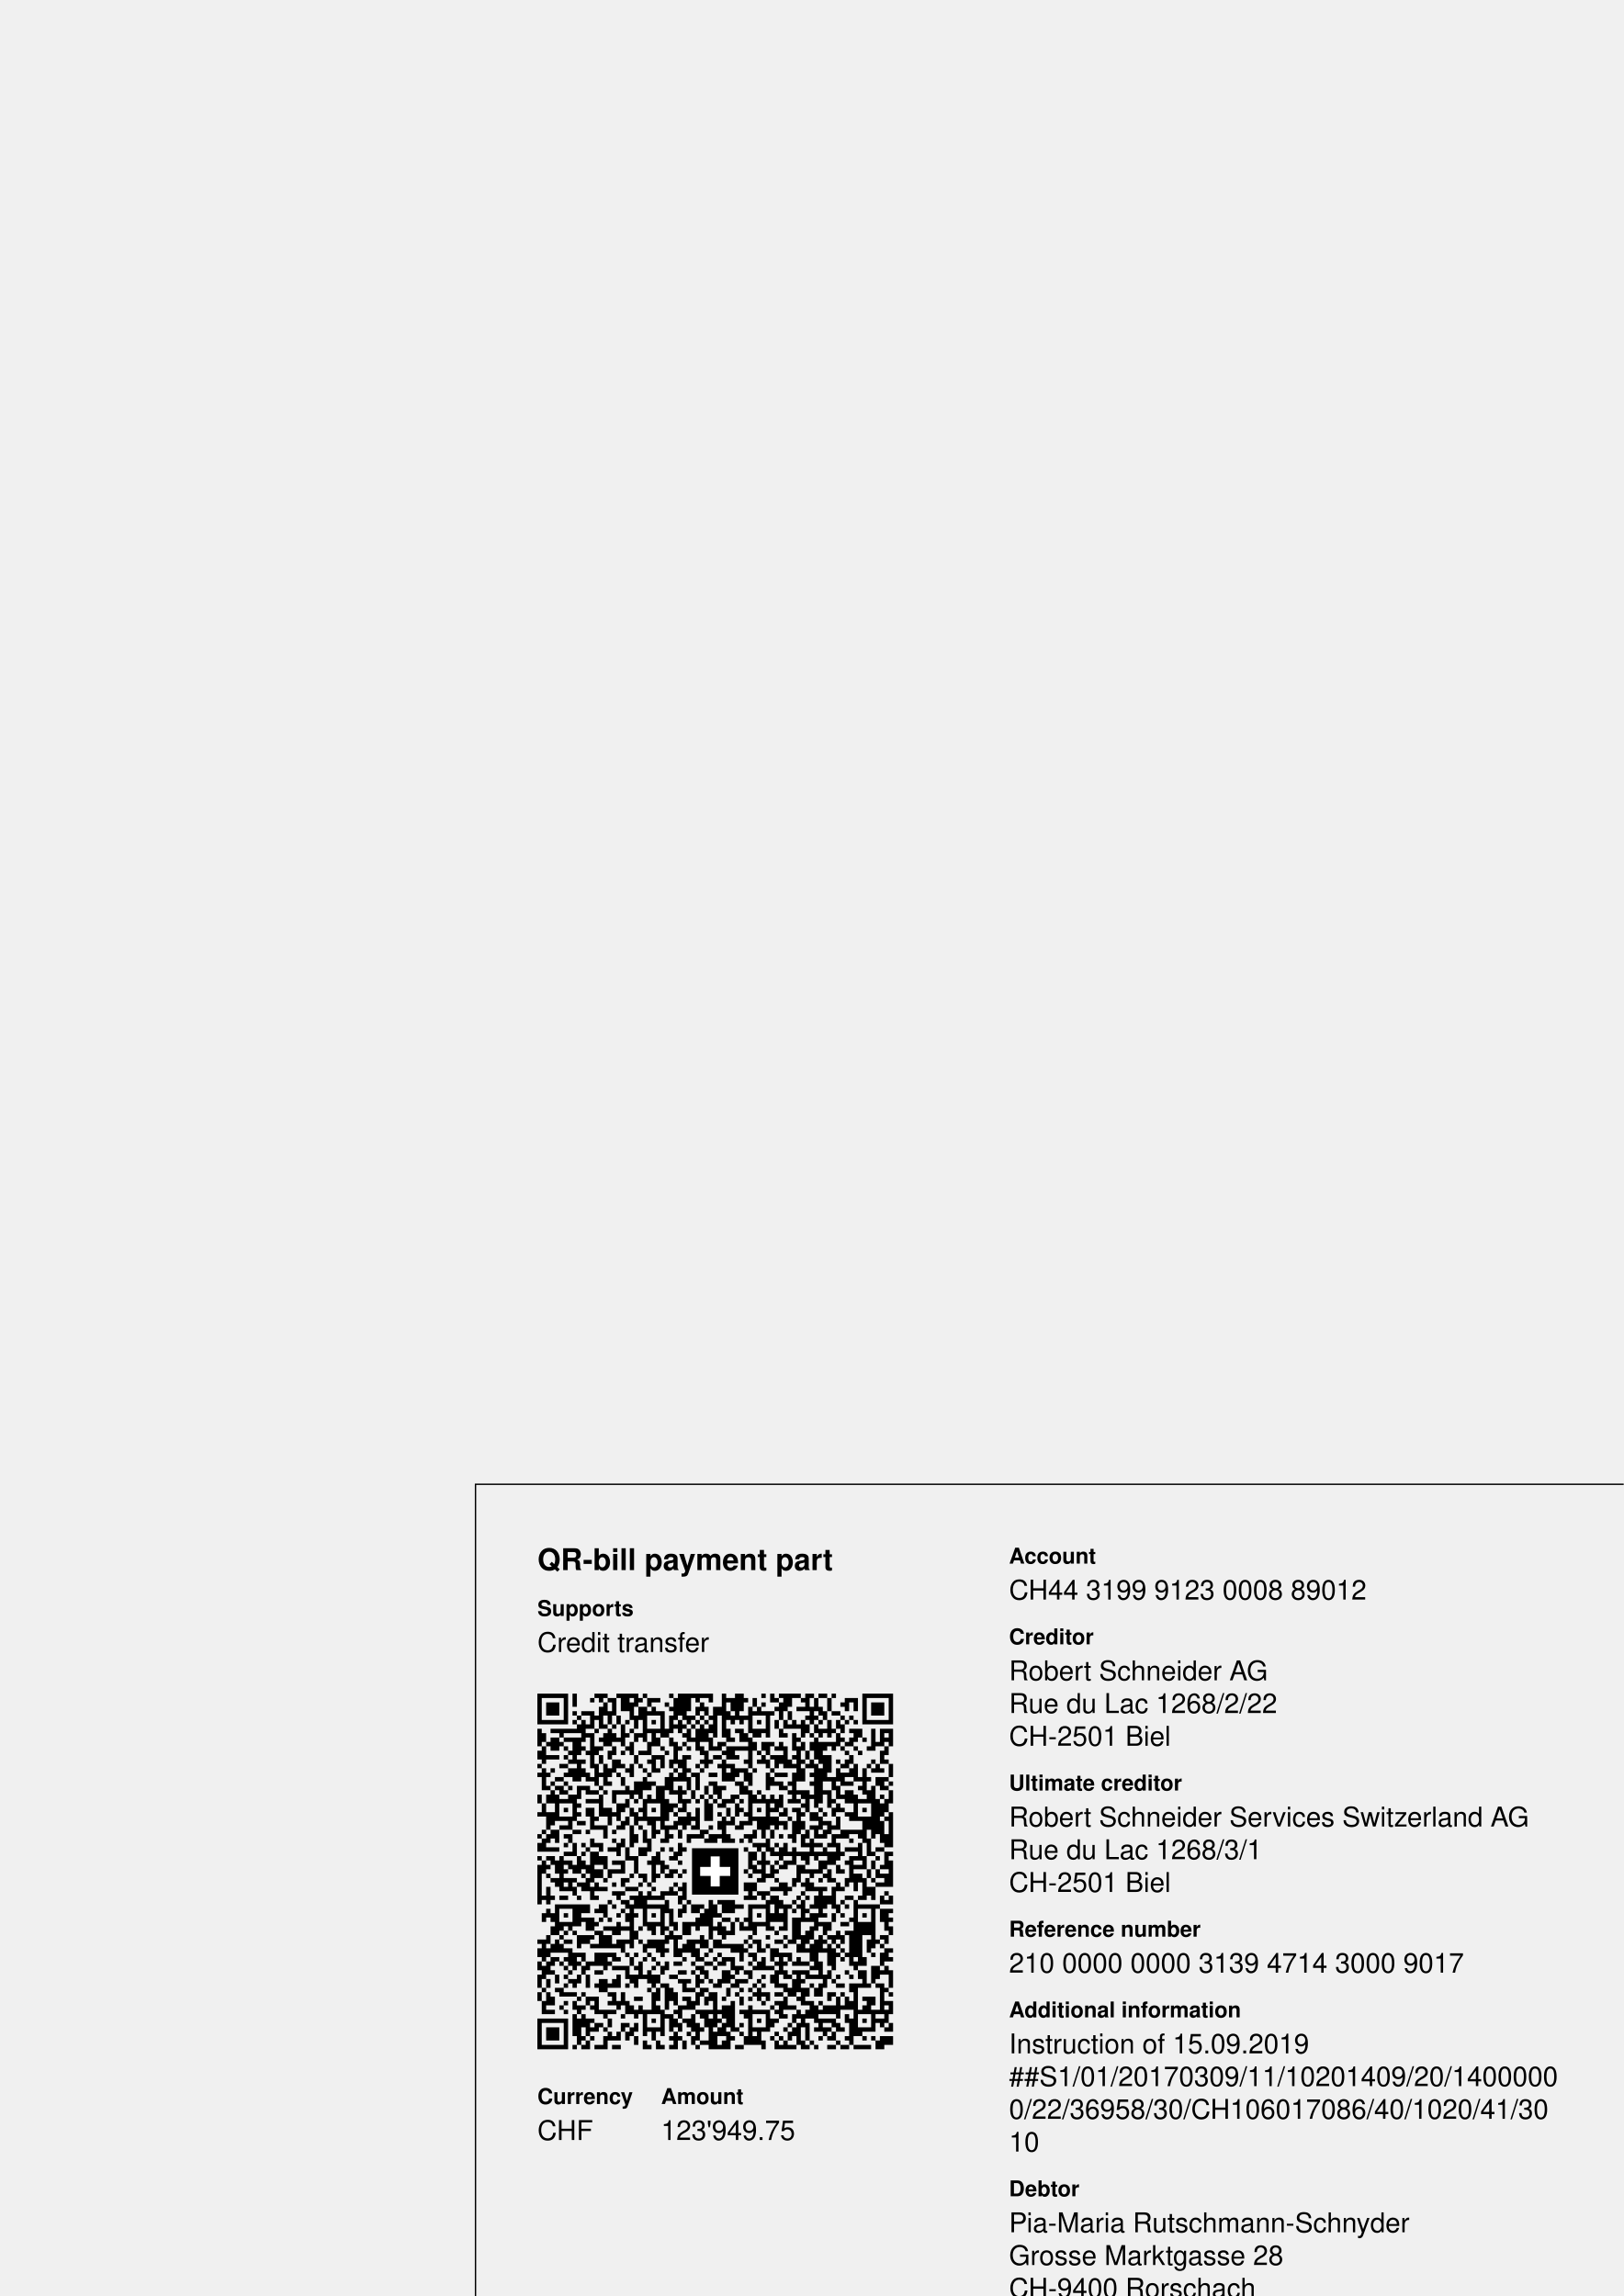
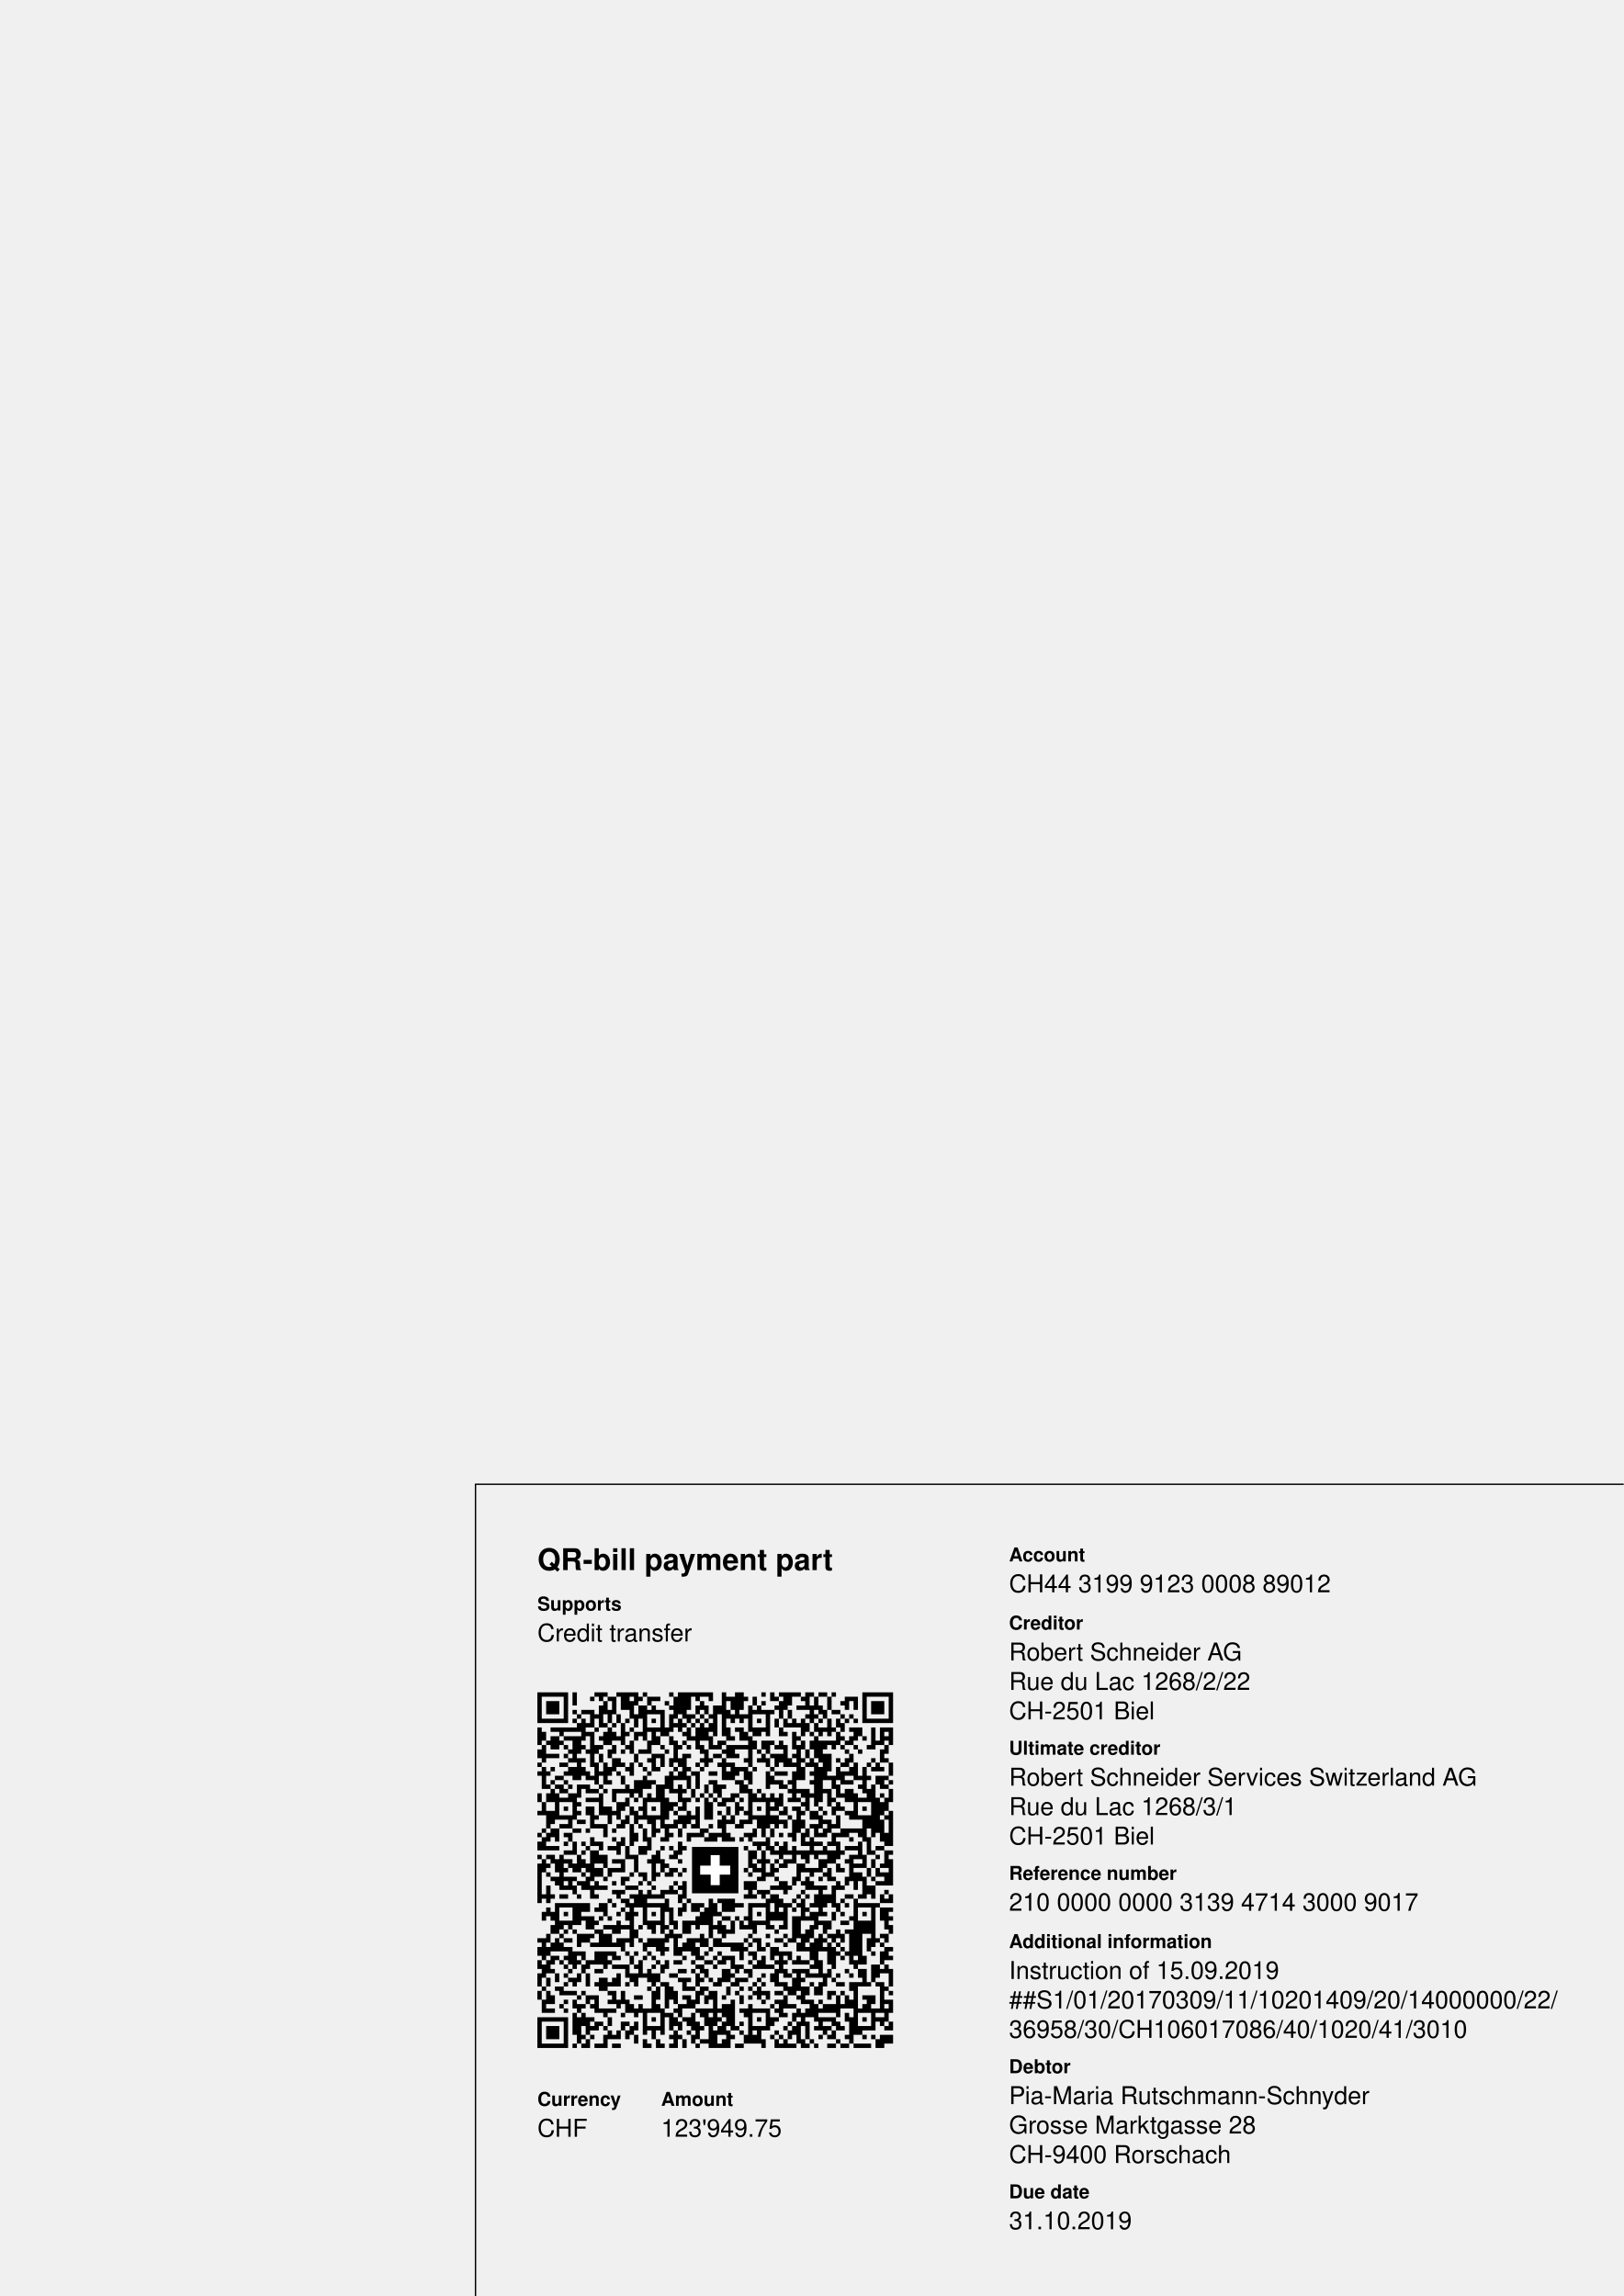
<svg xmlns="http://www.w3.org/2000/svg" width="210mm" height="297mm" version="1.1" viewBox="0 0 595.276 841.89">
  <g font-family="Helvetica,Arial">
    <g transform="translate(174.331 544.252)">
      <path d="M0,297.638l0,-297.638l420.945,0" stroke="#000000" stroke-width="0.5" fill="none" />
    </g>
    <g transform="translate(197.008 566.929)">
      <text x="0" y="8.8" font-size="11" font-weight="bold">QR-bill payment part</text>
-       <text x="0" y="25.6" font-size="8" font-weight="bold">Supports</text>
-       <text x="0" y="38.8" font-size="10">Credit transfer</text>
+       <text x="0" y="23.62" font-size="7" font-weight="bold">Supports</text>
+       <text x="0" y="34.951" font-size="9">Credit transfer</text>
    </g>
-     <g transform="translate(197.008 621.014) scale(1.61)">
+     <g transform="translate(197.008 620.537) scale(1.61)">
      <path d="M0,0h7v1h-7zm8,0h1v3h-1zm5,0h3v1h-3zm5,0h5v1h-5zm6,0h1v1h-1zm6,0h1v1h-1z m2,0h3v4h-3zm3,0h5v1h-5zm7,0h1v10h-1zm3,0h2v4h-2zm6,0h1v1h-1zm2,0h1v2h-1z m2,0h5v1h-5zm6,0h1v4h-1zm1,0h1v1h-1zm2,0h2v1h-2zm3,0h1v1h-1zm7,0h7v1h-7z m-74,1h1v6h-1zm6,0h1v6h-1zm6,0h1v1h-1zm2,0h1v1h-1zm2,0h2v1h-2zm3,0h2v3h-2z m3,0h2v1h-2zm3,0h3v1h-3zm6,0h1v5h-1zm5,0h1v1h-1zm3,0h1v1h-1zm4,0h2v1h-2z m4,0h1v1h-1zm2,0h1v2h-1zm5,0h1v1h-1zm2,0h2v2h-2zm4,0h1v1h-1zm3,0h1v3h-1z m3,0h1v3h-1zm4,0h3v1h-3zm4,0h1v6h-1zm6,0h1v6h-1zm-78,1h3v3h-3zm13,0h1v3h-1z m2,0h1v3h-1zm4,0h1v4h-1zm1,0h1v1h-1zm3,0h1v1h-1zm4,0h1v1h-1zm8,0h1v2h-1z m7,0h1v2h-1zm7,0h1v1h-1zm4,0h1v4h-1zm14,0h2v1h-2zm3,0h1v2h-1zm4,0h3v3h-3z m-62,1h1v5h-1zm9,0h2v3h-2zm3,0h1v2h-1zm4,0h1v1h-1zm6,0h1v2h-1zm2,0h1v2h-1z m2,0h1v7h-1zm1,0h1v2h-1zm7,0h1v6h-1zm2,0h1v2h-1zm4,0h1v1h-1zm2,0h1v1h-1z m3,0h2v1h-2zm3,0h1v4h-1zm2,0h1v2h-1zm6,0h1v1h-1zm-62,1h1v1h-1zm2,0h3v1h-3z m6,0h1v3h-1zm9,0h1v1h-1zm2,0h2v1h-2zm5,0h2v1h-2zm11,0h1v2h-1zm2,0h1v2h-1z m4,0h1v1h-1zm2,0h3v1h-3zm6,0h1v2h-1zm8,0h1v2h-1zm2,0h2v1h-2zm-58,1h1v1h-1z m3,0h1v3h-1zm1,0h1v1h-1zm5,0h1v2h-1zm4,0h1v3h-1zm6,0h1v5h-1zm2,0h1v4h-1z m3,0h3v1h-3zm4,0h1v1h-1zm2,0h1v1h-1zm5,0h1v2h-1zm2,0h2v1h-2zm6,0h1v5h-1z m9,0h1v1h-1zm2,0h1v1h-1zm6,0h1v1h-1zm2,0h1v1h-1zm-70,1h5v1h-5zm7,0h1v1h-1z m2,0h1v5h-1zm10,0h1v1h-1zm4,0h1v5h-1zm2,0h1v1h-1zm6,0h1v3h-1zm2,0h1v1h-1z m2,0h1v1h-1zm2,0h1v1h-1zm8,0h1v1h-1zm4,0h1v1h-1zm4,0h1v2h-1zm2,0h1v2h-1z m2,0h1v2h-1zm2,0h1v4h-1zm4,0h1v1h-1zm2,0h1v4h-1zm2,0h1v2h-1zm2,0h1v1h-1z m2,0h1v1h-1zm3,0h5v1h-5zm-66,1h1v2h-1zm2,0h1v1h-1zm4,0h1v1h-1zm2,0h1v1h-1z m2,0h1v5h-1zm12,0h1v1h-1zm2,0h1v1h-1zm2,0h1v1h-1zm2,0h1v4h-1zm2,0h1v2h-1z m18,0h1v1h-1zm2,0h1v1h-1zm2,0h1v2h-1zm2,0h1v2h-1zm6,0h1v2h-1zm-69,1h1v4h-1z m3,0h6v1h-6zm10,0h1v1h-1zm3,0h1v4h-1zm5,0h1v1h-1zm4,0h3v1h-3zm4,0h1v2h-1z m5,0h1v3h-1zm2,0h1v5h-1zm2,0h1v3h-1zm5,0h1v3h-1zm2,0h2v1h-2zm4,0h2v2h-2z m2,0h1v1h-1zm4,0h1v2h-1zm9,0h2v1h-2zm3,0h1v1h-1zm4,0h3v1h-3zm5,0h1v5h-1z m2,0h1v4h-1zm1,0h2v1h-2zm-78,1h1v2h-1zm4,0h1v1h-1zm6,0h2v1h-2zm4,0h1v3h-1z m2,0h1v2h-1zm3,0h1v1h-1zm2,0h2v1h-2zm4,0h1v3h-1zm7,0h1v1h-1zm13,0h2v2h-2z m10,0h1v1h-1zm2,0h1v4h-1zm4,0h1v1h-1zm2,0h1v1h-1zm4,0h1v3h-1zm4,0h2v1h-2z m8,0h1v3h-1zm-77,1h2v3h-2zm3,0h4v1h-4zm6,0h1v7h-1zm2,0h1v1h-1zm4,0h1v1h-1z m4,0h1v1h-1zm5,0h1v2h-1zm3,0h1v2h-1zm5,0h1v1h-1zm4,0h1v3h-1zm5,0h1v1h-1z m4,0h1v7h-1zm11,0h1v1h-1zm4,0h1v5h-1zm6,0h1v1h-1zm2,0h2v1h-2zm3,0h1v1h-1z m5,0h1v1h-1zm-77,1h1v1h-1zm3,0h1v1h-1zm3,0h2v3h-2zm13,0h1v3h-1zm4,0h1v3h-1z m6,0h1v5h-1zm2,0h1v1h-1zm8,0h2v1h-2zm8,0h1v2h-1zm2,0h2v2h-2zm2,0h1v1h-1z m2,0h1v2h-1zm5,0h1v2h-1zm2,0h1v2h-1zm2,0h1v5h-1zm1,0h3v1h-3zm5,0h2v1h-2z m7,0h1v1h-1zm-76,1h1v4h-1zm5,0h1v1h-1zm4,0h1v1h-1zm3,0h2v1h-2zm4,0h1v2h-1z m3,0h1v1h-1zm8,0h1v1h-1zm4,0h1v1h-1zm2,0h1v1h-1zm3,0h1v2h-1zm3,0h2v1h-2z m3,0h2v3h-2zm2,0h3v1h-3zm9,0h1v1h-1zm2,0h1v5h-1zm3,0h1v8h-1zm6,0h1v1h-1z m2,0h1v1h-1zm2,0h1v1h-1zm3,0h1v1h-1zm3,0h1v1h-1zm4,0h1v2h-1zm-79,1h1v2h-1z m7,0h1v1h-1zm4,0h1v1h-1zm2,0h1v1h-1zm3,0h1v2h-1zm3,0h1v1h-1zm4,0h2v1h-2z m6,0h1v1h-1zm9,0h1v4h-1zm4,0h1v1h-1zm8,0h1v1h-1zm2,0h1v1h-1zm9,0h1v2h-1z m9,0h1v1h-1zm3,0h1v1h-1zm5,0h1v3h-1zm-76,1h3v1h-3zm4,0h1v1h-1zm2,0h1v2h-1z m6,0h1v2h-1zm8,0h1v2h-1zm4,0h1v4h-1zm1,0h2v1h-2zm6,0h1v6h-1zm1,0h1v1h-1z m6,0h2v1h-2zm5,0h1v1h-1zm6,0h1v2h-1zm2,0h3v1h-3zm5,0h1v1h-1zm7,0h2v4h-2z m6,0h1v2h-1zm-64,1h1v1h-1zm2,0h1v5h-1zm1,0h1v1h-1zm7,0h2v2h-2zm8,0h1v1h-1z m3,0h1v2h-1zm2,0h1v2h-1zm2,0h1v2h-1zm5,0h1v1h-1zm2,0h1v1h-1zm3,0h1v5h-1z m5,0h1v1h-1zm3,0h1v1h-1zm2,0h1v2h-1zm2,0h2v1h-2zm3,0h1v2h-1zm3,0h1v1h-1z m2,0h1v2h-1zm6,0h1v1h-1zm2,0h1v2h-1zm6,0h1v1h-1zm3,0h1v1h-1zm-79,1h1v1h-1z m5,0h2v1h-2zm8,0h1v5h-1zm2,0h1v5h-1zm4,0h1v1h-1zm2,0h1v3h-1zm2,0h1v1h-1z m13,0h1v1h-1zm5,0h1v1h-1zm2,0h2v1h-2zm11,0h1v1h-1zm4,0h1v1h-1zm3,0h1v1h-1z m2,0h1v10h-1zm6,0h1v1h-1zm3,0h1v4h-1zm3,0h1v1h-1zm2,0h1v2h-1zm3,0h1v3h-1z m-79,1h1v5h-1zm2,0h1v1h-1zm4,0h2v2h-2zm3,0h1v2h-1zm6,0h2v1h-2zm4,0h1v1h-1z m4,0h1v1h-1zm3,0h1v1h-1zm4,0h1v1h-1zm3,0h1v1h-1zm3,0h1v1h-1zm7,0h4v1h-4z m5,0h1v1h-1zm4,0h1v1h-1zm7,0h1v3h-1zm4,0h1v8h-1zm4,0h1v3h-1zm3,0h1v2h-1z m3,0h1v6h-1zm2,0h1v1h-1zm2,0h1v1h-1zm-78,1h1v1h-1zm2,0h1v1h-1zm4,0h1v1h-1z m5,0h1v2h-1zm3,0h1v1h-1zm2,0h1v1h-1zm2,0h1v1h-1zm7,0h1v1h-1zm5,0h1v5h-1z m2,0h1v2h-1zm3,0h2v1h-2zm4,0h2v1h-2zm4,0h2v2h-2zm2,0h1v1h-1zm2,0h2v2h-2z m5,0h1v4h-1zm2,0h3v1h-3zm4,0h1v7h-1zm4,0h1v1h-1zm3,0h1v2h-1zm4,0h1v3h-1z m1,0h1v1h-1zm-66,1h2v1h-2zm4,0h1v1h-1zm4,0h1v1h-1zm7,0h1v2h-1zm5,0h1v3h-1z m5,0h1v3h-1zm2,0h1v1h-1zm3,0h1v3h-1zm2,0h1v3h-1zm17,0h1v2h-1zm13,0h2v1h-2z m7,0h1v1h-1zm2,0h1v1h-1zm2,0h2v2h-2zm2,0h1v1h-1zm-76,1h1v1h-1zm3,0h1v1h-1z m10,0h1v1h-1zm6,0h2v3h-2zm3,0h2v1h-2zm14,0h2v1h-2zm6,0h2v1h-2zm3,0h1v1h-1z m6,0h2v1h-2zm3,0h1v1h-1zm5,0h1v1h-1zm5,0h1v2h-1zm3,0h2v1h-2zm10,0h1v1h-1z m-78,1h1v1h-1zm2,0h2v1h-2zm3,0h1v1h-1zm2,0h3v1h-3zm5,0h1v1h-1zm6,0h1v2h-1z m5,0h1v1h-1zm2,0h2v4h-2zm5,0h1v4h-1zm6,0h1v2h-1zm2,0h2v2h-2zm2,0h1v1h-1z m4,0h2v2h-2zm9,0h2v1h-2zm13,0h1v3h-1zm5,0h1v1h-1zm3,0h1v12h-1zm2,0h2v1h-2z m-75,1h1v3h-1zm2,0h2v1h-2zm4,0h1v2h-1zm2,0h3v1h-3zm4,0h1v1h-1zm2,0h3v1h-3z m4,0h1v2h-1zm10,0h1v1h-1zm2,0h1v1h-1zm2,0h1v2h-1zm13,0h1v8h-1zm2,0h1v1h-1z m7,0h1v1h-1zm2,0h3v1h-3zm6,0h2v1h-2zm5,0h2v3h-2zm5,0h1v3h-1zm5,0h1v3h-1z m-80,1h1v2h-1zm2,0h1v2h-1zm2,0h1v6h-1zm3,0h2v2h-2zm7,0h1v5h-1zm3,0h1v2h-1z m6,0h1v1h-1zm2,0h1v2h-1zm12,0h1v1h-1zm2,0h1v1h-1zm2,0h1v1h-1zm3,0h2v1h-2z m5,0h1v2h-1zm2,0h1v2h-1zm2,0h1v2h-1zm2,0h1v3h-1zm5,0h3v1h-3zm6,0h1v3h-1z m3,0h1v1h-1zm3,0h1v6h-1zm6,0h1v1h-1zm-73,1h2v1h-2zm6,0h3v1h-3zm9,0h1v2h-1z m2,0h1v1h-1zm2,0h1v5h-1zm2,0h1v1h-1zm3,0h1v5h-1zm4,0h1v3h-1zm1,0h1v1h-1z m2,0h1v1h-1zm2,0h1v5h-1zm2,0h1v1h-1zm2,0h3v1h-3zm4,0h1v1h-1zm4,0h1v1h-1z m2,0h1v7h-1zm2,0h1v3h-1zm3,0h1v1h-1zm2,0h1v1h-1zm2,0h1v3h-1zm6,0h1v1h-1z m6,0h2v1h-2zm4,0h1v8h-1zm2,0h1v3h-1zm-78,1h1v3h-1zm7,0h1v4h-1zm1,0h1v1h-1z m9,0h2v2h-2zm10,0h1v6h-1zm2,0h2v1h-2zm9,0h1v4h-1zm2,0h2v1h-2zm4,0h1v3h-1z m15,0h1v1h-1zm8,0h1v2h-1zm10,0h1v3h-1zm-72,1h1v1h-1zm5,0h2v2h-2zm4,0h2v2h-2z m6,0h1v2h-1zm2,0h1v1h-1zm3,0h1v1h-1zm4,0h1v1h-1zm2,0h1v1h-1zm4,0h1v5h-1z m7,0h1v2h-1zm3,0h1v1h-1zm4,0h1v1h-1zm3,0h1v1h-1zm3,0h1v2h-1zm2,0h2v1h-2z m6,0h1v1h-1zm3,0h1v2h-1zm2,0h1v1h-1zm5,0h1v1h-1zm-74,1h1v1h-1zm2,0h2v3h-2z m7,0h1v1h-1zm8,0h2v1h-2zm5,0h1v3h-1zm9,0h1v1h-1zm3,0h1v3h-1zm7,0h1v1h-1z m6,0h1v1h-1zm8,0h1v1h-1zm4,0h1v5h-1zm1,0h1v1h-1zm2,0h2v2h-2zm3,0h1v1h-1z m5,0h2v1h-2zm10,0h1v8h-1zm-75,1h3v1h-3zm7,0h1v3h-1zm1,0h1v1h-1zm3,0h1v2h-1z m2,0h1v1h-1zm2,0h1v2h-1zm3,0h1v1h-1zm2,0h2v2h-2zm2,0h1v1h-1zm5,0h2v2h-2z m3,0h1v1h-1zm7,0h1v6h-1zm2,0h1v2h-1zm5,0h3v1h-3zm4,0h2v2h-2zm4,0h1v1h-1z m7,0h1v3h-1zm4,0h1v3h-1zm3,0h1v1h-1zm2,0h3v1h-3zm6,0h1v1h-1zm-72,1h1v2h-1z m2,0h2v1h-2zm10,0h1v2h-1zm12,0h1v2h-1zm10,0h1v2h-1zm2,0h1v1h-1zm3,0h2v1h-2z m4,0h2v2h-2zm5,0h2v1h-2zm3,0h1v5h-1zm2,0h1v2h-1zm5,0h2v1h-2zm9,0h1v5h-1z m1,0h1v2h-1zm3,0h1v5h-1zm-76,1h1v1h-1zm3,0h2v1h-2zm8,0h3v1h-3zm5,0h1v1h-1z m3,0h1v5h-1zm2,0h1v1h-1zm3,0h1v3h-1zm3,0h1v4h-1zm1,0h1v1h-1zm3,0h1v1h-1z m2,0h1v1h-1zm4,0h1v1h-1zm6,0h2v1h-2zm9,0h1v1h-1zm2,0h1v1h-1zm6,0h2v1h-2z m4,0h2v1h-2zm-65,1h1v1h-1zm2,0h2v2h-2zm5,0h2v1h-2zm3,0h1v1h-1zm4,0h1v2h-1z m2,0h1v1h-1zm7,0h1v3h-1zm3,0h1v1h-1zm5,0h1v2h-1zm5,0h2v1h-2zm12,0h1v2h-1z m2,0h1v2h-1zm2,0h1v2h-1zm8,0h1v2h-1zm2,0h1v2h-1zm2,0h2v1h-2zm4,0h5v1h-5z m-69,1h1v1h-1zm2,0h1v2h-1zm4,0h2v1h-2zm16,0h1v2h-1zm8,0h1v1h-1zm4,0h4v1h-4z m5,0h2v2h-2zm2,0h1v1h-1zm2,0h1v2h-1zm4,0h2v1h-2zm8,0h1v1h-1zm2,0h1v1h-1z m3,0h1v3h-1zm4,0h2v1h-2zm3,0h4v1h-4zm6,0h1v1h-1zm6,0h1v3h-1zm-78,1h1v3h-1z m3,0h1v1h-1zm3,0h1v1h-1zm5,0h1v2h-1zm5,0h1v1h-1zm2,0h1v2h-1zm6,0h1v3h-1z m3,0h1v1h-1zm6,0h1v1h-1zm4,0h1v1h-1zm6,0h1v1h-1zm2,0h1v1h-1zm2,0h1v1h-1z m4,0h1v3h-1zm10,0h1v4h-1zm5,0h1v2h-1zm4,0h1v1h-1zm4,0h1v4h-1zm-75,1h1v2h-1z m6,0h1v1h-1zm2,0h1v3h-1zm2,0h1v1h-1zm3,0h2v1h-2zm5,0h1v3h-1zm14,0h1v3h-1z m17,0h3v1h-3zm5,0h1v1h-1zm2,0h1v3h-1zm5,0h1v1h-1zm2,0h2v1h-2zm3,0h1v1h-1z m2,0h1v4h-1zm5,0h1v4h-1zm-71,1h3v1h-3zm9,0h1v1h-1zm3,0h1v1h-1zm2,0h2v1h-2z m4,0h1v3h-1zm3,0h2v2h-2zm5,0h1v1h-1zm2,0h1v1h-1zm3,0h1v1h-1zm14,0h1v1h-1z m3,0h1v1h-1zm3,0h1v2h-1zm2,0h1v3h-1zm3,0h1v4h-1zm7,0h1v2h-1zm5,0h3v1h-3z m7,0h2v1h-2zm-71,1h2v1h-2zm4,0h1v1h-1zm2,0h1v7h-1zm1,0h1v3h-1zm14,0h1v3h-1z m4,0h1v2h-1zm17,0h2v2h-2zm3,0h1v7h-1zm3,0h1v1h-1zm3,0h1v1h-1zm2,0h3v1h-3z m4,0h2v1h-2zm3,0h2v3h-2zm3,0h1v1h-1zm7,0h1v1h-1zm3,0h1v4h-1zm1,0h1v1h-1z m-80,1h1v1h-1zm2,0h2v1h-2zm3,0h1v8h-1zm4,0h1v4h-1zm5,0h2v2h-2zm7,0h2v1h-2z m5,0h1v6h-1zm4,0h1v1h-1zm30,0h2v1h-2zm3,0h1v1h-1zm8,0h1v6h-1zm1,0h1v1h-1z m2,0h1v3h-1zm3,0h1v1h-1zm-76,1h1v3h-1zm2,0h2v1h-2zm3,0h2v1h-2zm4,0h1v2h-1z m7,0h3v1h-3zm5,0h1v3h-1zm3,0h1v1h-1zm3,0h1v3h-1zm4,0h1v1h-1zm16,0h1v2h-1z m2,0h1v1h-1zm2,0h1v1h-1zm2,0h1v1h-1zm2,0h2v1h-2zm5,0h1v1h-1zm3,0h2v2h-2z m6,0h1v1h-1zm6,0h1v2h-1zm4,0h1v6h-1zm-80,1h1v9h-1zm2,0h1v1h-1zm2,0h1v2h-1z m3,0h2v1h-2zm4,0h1v2h-1zm4,0h1v1h-1zm4,0h1v2h-1zm10,0h1v1h-1zm20,0h1v2h-1z m4,0h1v3h-1zm2,0h2v1h-2zm4,0h2v2h-2zm9,0h1v2h-1zm4,0h2v1h-2zm6,0h1v1h-1z m-72,1h1v1h-1zm2,0h1v1h-1zm5,0h2v2h-2zm3,0h3v1h-3zm14,0h2v1h-2zm3,0h1v1h-1z m14,0h1v1h-1zm3,0h1v1h-1zm4,0h1v1h-1zm7,0h4v1h-4zm5,0h1v3h-1zm3,0h1v1h-1z m6,0h1v2h-1zm2,0h1v2h-1zm-75,1h1v1h-1zm8,0h1v1h-1zm6,0h1v1h-1zm5,0h1v1h-1z m2,0h2v1h-2zm4,0h1v1h-1zm2,0h2v1h-2zm3,0h1v1h-1zm16,0h1v1h-1zm4,0h1v1h-1z m7,0h1v2h-1zm3,0h1v1h-1zm3,0h1v1h-1zm7,0h2v2h-2zm6,0h2v1h-2zm-75,1h2v1h-2z m3,0h3v1h-3zm5,0h1v3h-1zm4,0h1v1h-1zm4,0h2v1h-2zm5,0h1v1h-1zm26,0h1v1h-1z m4,0h1v1h-1zm4,0h1v2h-1zm3,0h1v3h-1zm3,0h1v1h-1zm3,0h1v1h-1zm3,0h1v2h-1z m4,0h1v5h-1zm2,0h1v1h-1zm3,0h1v2h-1zm-75,1h1v1h-1zm3,0h1v2h-1zm2,0h2v1h-2z m4,0h1v2h-1zm4,0h1v1h-1zm2,0h1v1h-1zm4,0h1v1h-1zm2,0h1v1h-1zm6,0h1v1h-1z m2,0h1v4h-1zm14,0h3v2h-3zm8,0h2v2h-2zm5,0h1v1h-1zm2,0h1v2h-1zm6,0h1v2h-1z m4,0h1v2h-1zm5,0h2v1h-2zm-75,1h1v4h-1zm4,0h1v1h-1zm2,0h1v2h-1zm2,0h1v1h-1z m2,0h1v3h-1zm2,0h2v1h-2zm6,0h3v1h-3zm6,0h1v1h-1zm4,0h1v2h-1zm2,0h1v1h-1z m21,0h2v1h-2zm4,0h1v1h-1zm6,0h3v1h-3zm4,0h1v5h-1zm2,0h1v1h-1zm6,0h2v2h-2z m-58,1h3v1h-3zm6,0h1v4h-1zm2,0h1v2h-1zm3,0h2v1h-2zm3,0h1v1h-1zm17,0h1v2h-1z m2,0h3v1h-3zm6,0h1v1h-1zm4,0h1v1h-1zm4,0h1v6h-1zm15,0h1v1h-1zm-78,1h1v1h-1z m2,0h1v1h-1zm2,0h2v1h-2zm4,0h1v1h-1zm4,0h1v1h-1zm5,0h1v1h-1zm3,0h2v1h-2z m3,0h1v7h-1zm2,0h3v1h-3zm6,0h1v2h-1zm15,0h1v1h-1zm2,0h1v1h-1zm2,0h1v1h-1z m2,0h2v2h-2zm6,0h1v1h-1zm2,0h1v1h-1zm2,0h1v3h-1zm2,0h2v2h-2zm5,0h2v1h-2z m3,0h1v1h-1zm3,0h1v1h-1zm2,0h1v2h-1zm2,0h1v2h-1zm-64,1h1v1h-1zm3,0h2v1h-2z m3,0h1v2h-1zm7,0h1v3h-1zm5,0h1v1h-1zm5,0h1v9h-1zm2,0h4v1h-4zm11,0h1v7h-1z m3,0h1v2h-1zm3,0h1v1h-1zm2,0h1v5h-1zm9,0h1v1h-1zm3,0h1v13h-1zm7,0h1v1h-1z m-75,1h8v1h-8zm10,0h2v2h-2zm3,0h1v1h-1zm3,0h2v1h-2zm5,0h4v1h-4zm8,0h1v2h-1z m2,0h2v2h-2zm2,0h1v1h-1zm3,0h1v3h-1zm2,0h3v2h-3zm3,0h2v1h-2zm3,0h1v6h-1z m1,0h3v1h-3zm5,0h1v4h-1zm2,0h1v6h-1zm1,0h1v1h-1zm2,0h1v1h-1zm3,0h1v1h-1z m3,0h1v1h-1zm3,0h1v2h-1zm2,0h1v1h-1zm3,0h5v1h-5zm-71,1h1v2h-1zm2,0h1v6h-1z m4,0h2v4h-2zm2,0h2v1h-2zm3,0h1v1h-1zm6,0h1v1h-1zm2,0h1v9h-1zm7,0h1v6h-1z m2,0h1v4h-1zm2,0h1v2h-1zm6,0h1v4h-1zm20,0h1v1h-1zm3,0h1v1h-1zm15,0h1v9h-1z m2,0h2v3h-2zm2,0h1v1h-1zm-79,1h1v2h-1zm2,0h1v2h-1zm3,0h1v1h-1zm9,0h1v1h-1z m3,0h1v1h-1zm2,0h1v2h-1zm2,0h1v1h-1zm4,0h1v1h-1zm11,0h1v3h-1zm4,0h1v1h-1z m9,0h1v1h-1zm3,0h1v2h-1zm2,0h1v2h-1zm7,0h2v2h-2zm3,0h1v1h-1zm2,0h1v2h-1z m2,0h1v1h-1zm5,0h1v1h-1zm-64,1h3v1h-3zm4,0h1v1h-1zm2,0h1v1h-1zm20,0h1v3h-1z m6,0h2v1h-2zm3,0h1v1h-1zm2,0h1v1h-1zm11,0h2v5h-2zm3,0h1v1h-1zm10,0h1v1h-1z m9,0h1v1h-1zm-75,1h3v1h-3zm6,0h2v2h-2zm2,0h1v1h-1zm5,0h1v3h-1zm7,0h2v2h-2z m2,0h1v1h-1zm4,0h1v2h-1zm2,0h2v3h-2zm2,0h1v1h-1zm6,0h1v3h-1zm3,0h1v3h-1z m2,0h1v2h-1zm3,0h3v1h-3zm14,0h4v1h-4zm6,0h2v1h-2zm4,0h1v10h-1zm1,0h2v3h-2z m5,0h1v2h-1zm-76,1h1v2h-1zm2,0h1v1h-1zm2,0h1v1h-1zm8,0h3v1h-3zm4,0h2v1h-2z m4,0h1v1h-1zm6,0h1v1h-1zm11,0h1v1h-1zm2,0h1v3h-1zm5,0h1v1h-1zm2,0h1v2h-1z m4,0h1v1h-1zm2,0h1v1h-1zm7,0h1v3h-1zm1,0h1v1h-1zm2,0h2v1h-2zm15,0h1v2h-1z m-74,1h1v1h-1zm2,0h1v1h-1zm5,0h2v1h-2zm4,0h1v1h-1zm5,0h1v2h-1zm4,0h1v1h-1z m4,0h1v2h-1zm13,0h1v1h-1zm11,0h1v1h-1zm7,0h1v3h-1zm4,0h1v1h-1zm3,0h1v2h-1z m2,0h2v1h-2zm-68,1h1v2h-1zm3,0h1v1h-1zm4,0h3v2h-3zm3,0h1v1h-1zm2,0h3v3h-3z m15,0h1v2h-1zm2,0h1v5h-1zm1,0h1v1h-1zm5,0h1v3h-1zm11,0h1v1h-1zm4,0h1v1h-1z m4,0h1v1h-1zm4,0h1v4h-1zm4,0h1v4h-1zm2,0h2v1h-2zm3,0h1v2h-1zm2,0h1v7h-1z m7,0h2v1h-2zm-78,1h2v1h-2zm4,0h1v3h-1zm2,0h2v1h-2zm12,0h2v2h-2zm2,0h1v1h-1z m3,0h1v1h-1zm2,0h4v2h-4zm9,0h2v3h-2zm2,0h1v1h-1zm2,0h1v2h-1zm2,0h2v2h-2z m7,0h1v1h-1zm2,0h2v1h-2zm5,0h2v1h-2zm3,0h2v1h-2zm6,0h1v7h-1zm2,0h1v1h-1z m2,0h1v1h-1zm8,0h1v3h-1zm2,0h1v1h-1zm2,0h1v1h-1zm-78,1h1v4h-1zm2,0h1v2h-1z m2,0h1v2h-1zm4,0h1v1h-1zm3,0h2v1h-2zm5,0h1v1h-1zm7,0h1v2h-1zm9,0h1v2h-1z m9,0h5v1h-5zm6,0h1v1h-1zm2,0h1v2h-1zm2,0h1v1h-1zm4,0h1v1h-1zm3,0h1v2h-1z m3,0h1v4h-1zm4,0h1v5h-1zm2,0h1v1h-1zm10,0h1v1h-1zm-78,1h1v2h-1zm2,0h1v2h-1z m4,0h2v1h-2zm13,0h1v1h-1zm8,0h3v1h-3zm5,0h1v2h-1zm4,0h1v3h-1zm3,0h1v1h-1z m5,0h4v1h-4zm7,0h1v1h-1zm2,0h2v2h-2zm8,0h1v1h-1zm4,0h1v1h-1zm2,0h1v5h-1z m2,0h1v1h-1zm10,0h1v3h-1zm1,0h1v1h-1zm-73,1h2v3h-2zm2,0h2v1h-2zm4,0h3v3h-3z m3,0h2v1h-2zm4,0h1v1h-1zm2,0h1v1h-1zm3,0h1v1h-1zm3,0h1v1h-1zm7,0h1v1h-1z m3,0h1v1h-1zm3,0h1v1h-1zm5,0h1v2h-1zm2,0h2v1h-2zm7,0h1v5h-1zm1,0h2v1h-2z m12,0h1v1h-1zm2,0h1v1h-1zm6,0h1v1h-1zm2,0h1v3h-1zm-75,1h2v1h-2zm3,0h1v1h-1z m4,0h1v1h-1zm7,0h2v1h-2zm4,0h1v2h-1zm3,0h1v1h-1zm2,0h1v1h-1zm7,0h1v1h-1z m4,0h1v1h-1zm3,0h1v1h-1zm2,0h3v1h-3zm7,0h1v1h-1zm2,0h1v3h-1zm2,0h1v1h-1z m4,0h1v1h-1zm2,0h1v2h-1zm10,0h1v1h-1zm5,0h1v2h-1zm6,0h1v1h-1zm-80,1h1v2h-1z m2,0h1v3h-1zm1,0h1v1h-1zm2,0h1v1h-1zm4,0h1v1h-1zm2,0h2v1h-2zm5,0h1v1h-1z m7,0h1v4h-1zm4,0h1v1h-1zm2,0h1v2h-1zm2,0h2v1h-2zm4,0h1v1h-1zm3,0h2v1h-2z m3,0h2v1h-2zm3,0h1v2h-1zm4,0h1v1h-1zm2,0h1v2h-1zm4,0h1v1h-1zm2,0h1v1h-1z m2,0h1v1h-1zm2,0h2v1h-2zm4,0h1v4h-1zm8,0h1v2h-1zm-71,1h1v3h-1zm5,0h1v1h-1z m2,0h1v1h-1zm2,0h2v1h-2zm5,0h1v1h-1zm2,0h4v1h-4zm5,0h1v1h-1zm4,0h1v1h-1z m2,0h1v2h-1zm8,0h2v1h-2zm4,0h1v1h-1zm5,0h2v1h-2zm4,0h1v1h-1zm3,0h2v1h-2z m10,0h1v1h-1zm14,0h2v3h-2zm3,0h1v2h-1zm-76,1h1v1h-1zm4,0h1v1h-1zm3,0h1v1h-1z m3,0h2v1h-2zm7,0h1v2h-1zm5,0h1v3h-1zm7,0h2v1h-2zm3,0h1v1h-1zm2,0h2v1h-2z m5,0h2v3h-2zm3,0h1v1h-1zm2,0h2v1h-2zm7,0h1v4h-1zm2,0h1v2h-1zm2,0h4v1h-4z m8,0h1v2h-1zm4,0h1v1h-1zm3,0h2v2h-2zm5,0h1v1h-1zm2,0h1v4h-1zm-80,1h1v3h-1z m4,0h1v2h-1zm2,0h1v1h-1zm3,0h1v2h-1zm2,0h1v3h-1zm7,0h1v3h-1zm3,0h2v2h-2z m3,0h1v1h-1zm2,0h2v2h-2zm4,0h2v1h-2zm6,0h1v3h-1zm2,0h1v1h-1zm6,0h1v1h-1z m4,0h1v1h-1zm3,0h1v1h-1zm2,0h1v2h-1zm4,0h1v1h-1zm2,0h1v4h-1zm2,0h3v1h-3z m4,0h1v3h-1zm3,0h1v1h-1zm3,0h1v1h-1zm-69,1h1v2h-1zm5,0h2v1h-2zm7,0h2v3h-2z m3,0h1v2h-1zm15,0h3v1h-3zm5,0h1v1h-1zm2,0h1v1h-1zm2,0h1v2h-1zm4,0h3v1h-3z m5,0h1v1h-1zm8,0h1v4h-1zm2,0h1v1h-1zm7,0h1v1h-1zm7,0h1v2h-1zm2,0h1v1h-1z m-70,1h1v1h-1zm2,0h1v1h-1zm5,0h1v1h-1zm3,0h1v1h-1zm4,0h1v1h-1zm2,0h1v1h-1z m4,0h1v1h-1zm2,0h2v1h-2zm5,0h1v2h-1zm7,0h1v1h-1zm4,0h2v1h-2zm5,0h1v1h-1z m2,0h1v1h-1zm4,0h2v1h-2zm7,0h1v1h-1zm2,0h1v3h-1zm4,0h2v1h-2zm3,0h2v2h-2z m2,0h1v1h-1zm2,0h1v1h-1zm2,0h2v1h-2zm-76,1h1v1h-1zm3,0h2v1h-2zm21,0h1v1h-1z m2,0h1v3h-1zm2,0h2v3h-2zm5,0h2v1h-2zm3,0h2v1h-2zm6,0h1v2h-1zm3,0h1v1h-1z m2,0h1v1h-1zm2,0h1v3h-1zm6,0h2v1h-2zm4,0h2v2h-2zm3,0h1v2h-1zm15,0h1v6h-1z m1,0h1v1h-1zm-79,1h1v2h-1zm2,0h1v3h-1zm3,0h4v1h-4zm5,0h1v1h-1zm6,0h2v1h-2z m3,0h1v3h-1zm7,0h1v5h-1zm5,0h1v3h-1zm5,0h1v3h-1zm1,0h1v1h-1zm2,0h2v2h-2z m6,0h1v1h-1zm4,0h1v1h-1zm2,0h2v1h-2zm3,0h2v1h-2zm3,0h1v1h-1zm9,0h2v1h-2z m3,0h1v1h-1zm3,0h1v10h-1zm8,0h1v1h-1zm-77,1h1v2h-1zm6,0h1v1h-1zm2,0h3v1h-3z m6,0h1v2h-1zm5,0h2v1h-2zm11,0h2v1h-2zm5,0h1v2h-1zm4,0h1v1h-1zm4,0h1v2h-1z m2,0h1v1h-1zm4,0h1v1h-1zm4,0h1v3h-1zm3,0h2v1h-2zm7,0h1v1h-1zm2,0h1v5h-1z m2,0h1v3h-1zm4,0h3v1h-3zm-73,1h1v3h-1zm5,0h1v1h-1zm2,0h1v2h-1zm3,0h1v1h-1z m2,0h1v3h-1zm3,0h1v1h-1zm2,0h1v2h-1zm2,0h1v3h-1zm9,0h1v2h-1zm5,0h2v2h-2z m6,0h1v6h-1zm4,0h1v7h-1zm7,0h1v1h-1zm3,0h2v1h-2zm6,0h3v1h-3zm4,0h1v1h-1z m7,0h1v2h-1zm4,0h1v3h-1zm1,0h1v1h-1zm3,0h2v1h-2zm-74,1h1v1h-1zm4,0h2v1h-2z m3,0h1v1h-1zm9,0h1v2h-1zm2,0h1v2h-1zm4,0h1v2h-1zm5,0h1v3h-1zm1,0h1v1h-1z m9,0h2v3h-2zm6,0h1v9h-1zm5,0h1v1h-1zm2,0h1v3h-1zm2,0h2v1h-2zm5,0h2v3h-2z m3,0h3v2h-3zm4,0h1v1h-1zm5,0h1v2h-1zm6,0h1v2h-1zm-78,1h2v1h-2zm4,0h1v1h-1z m3,0h1v1h-1zm5,0h4v1h-4zm8,0h1v2h-1zm2,0h1v6h-1zm1,0h1v1h-1zm3,0h1v6h-1z m3,0h1v1h-1zm5,0h4v1h-4zm5,0h1v1h-1zm5,0h2v1h-2zm3,0h4v1h-4zm5,0h1v1h-1z m5,0h1v2h-1zm2,0h1v2h-1zm3,0h1v1h-1zm9,0h1v1h-1zm3,0h1v5h-1zm1,0h1v1h-1z m2,0h1v3h-1zm-71,1h1v5h-1zm2,0h1v3h-1zm5,0h1v1h-1zm4,0h1v1h-1zm10,0h2v1h-2z m6,0h1v4h-1zm2,0h2v1h-2zm10,0h1v1h-1zm5,0h1v4h-1zm4,0h1v1h-1zm2,0h1v2h-1z m2,0h1v3h-1zm10,0h1v2h-1zm-70,1h7v1h-7zm9,0h1v6h-1zm2,0h1v4h-1zm1,0h1v1h-1z m4,0h1v2h-1zm10,0h1v1h-1zm4,0h2v2h-2zm3,0h2v1h-2zm5,0h2v2h-2zm3,0h1v1h-1z m2,0h1v2h-1zm7,0h1v1h-1zm3,0h2v1h-2zm10,0h5v1h-5zm8,0h1v6h-1zm3,0h1v1h-1z m3,0h2v1h-2zm-77,1h1v6h-1zm6,0h1v6h-1zm7,0h2v1h-2zm6,0h2v1h-2zm3,0h1v2h-1z m10,0h1v2h-1zm2,0h1v1h-1zm2,0h1v4h-1zm6,0h1v3h-1zm4,0h1v1h-1zm7,0h1v1h-1z m4,0h1v1h-1zm2,0h1v5h-1zm2,0h1v4h-1zm3,0h1v2h-1zm3,0h2v1h-2zm11,0h1v1h-1z m2,0h1v2h-1zm-78,1h3v3h-3zm10,0h2v1h-2zm3,0h1v1h-1zm4,0h1v1h-1zm2,0h1v2h-1z m4,0h3v1h-3zm5,0h1v1h-1zm7,0h1v1h-1zm2,0h1v5h-1zm2,0h1v2h-1zm4,0h1v1h-1z m4,0h3v1h-3zm7,0h1v1h-1zm2,0h1v2h-1zm5,0h1v1h-1zm2,0h2v1h-2zm3,0h2v1h-2z m5,0h3v1h-3zm6,0h1v1h-1zm-63,1h1v2h-1zm2,0h1v2h-1zm2,0h1v2h-1zm6,0h1v2h-1z m5,0h1v4h-1zm3,0h1v1h-1zm6,0h1v4h-1zm3,0h1v4h-1zm3,0h1v1h-1zm4,0h1v3h-1z m4,0h1v1h-1zm3,0h1v2h-1zm8,0h1v1h-1zm2,0h1v2h-1zm6,0h1v1h-1zm-63,1h1v1h-1z m2,0h1v1h-1zm3,0h1v3h-1zm2,0h1v1h-1zm5,0h1v2h-1zm8,0h1v1h-1zm2,0h1v1h-1z m3,0h1v2h-1zm9,0h1v1h-1zm3,0h1v2h-1zm2,0h1v2h-1zm4,0h1v1h-1zm2,0h1v1h-1z m9,0h1v1h-1zm2,0h1v1h-1zm4,0h1v1h-1zm4,0h1v1h-1zm2,0h1v1h-1zm2,0h3v2h-3z m-67,1h1v2h-1zm13,0h1v2h-1zm3,0h1v2h-1zm6,0h1v2h-1zm4,0h2v1h-2zm5,0h1v2h-1z m9,0h1v2h-1zm3,0h1v2h-1zm2,0h1v2h-1zm4,0h1v2h-1zm2,0h1v1h-1zm6,0h1v1h-1z m9,0h1v2h-1zm-76,1h5v1h-5zm7,0h1v1h-1zm2,0h1v1h-1zm3,0h2v1h-2zm4,0h2v1h-2z m8,0h1v1h-1zm3,0h1v1h-1zm2,0h1v1h-1zm6,0h1v1h-1zm5,0h1v1h-1zm4,0h2v1h-2z m10,0h1v1h-1zm2,0h2v1h-2zm4,0h1v1h-1zm2,0h1v1h-1zm3,0h2v1h-2zm3,0h2v1h-2z m3,0h4v1h-4zm6,0h1v1h-1z" fill="#000000" />
    </g>
-     <g transform="translate(197.008 621.014)">
+     <g transform="translate(197.008 620.537)">
      <path d="M56.693,56.693h17.008v17.008h-17.008z" fill="#000000" />
      <path d="M63.543,59.685h3.307v11.024h-3.307zm-3.858,3.858h11.024v3.307h-11.024z" fill="#ffffff" />
    </g>
-     <g transform="translate(197.008 765.093)">
-       <text x="0" y="6.4" font-size="8" font-weight="bold">Currency</text>
-       <text x="0" y="19.6" font-size="10">CHF</text>
-       <text x="45.354" y="6.4" font-size="8" font-weight="bold">Amount</text>
-       <text x="45.354" y="19.6" font-size="10">123'949.75</text>
+     <g transform="translate(197.008 766.568)">
+       <text x="0" y="5.6" font-size="7" font-weight="bold">Currency</text>
+       <text x="0" y="16.931" font-size="9">CHF</text>
+       <text x="45.354" y="5.6" font-size="7" font-weight="bold">Amount</text>
+       <text x="45.354" y="16.931" font-size="9">123'949.75</text>
    </g>
    <g transform="translate(369.921 566.929)">
-       <text x="0" y="6.4" font-size="8" font-weight="bold">Account</text>
-       <text x="0" y="19.6" font-size="10">CH44 3199 9123 0008 89012</text>
-       <text x="0" y="36" font-size="8" font-weight="bold">Creditor</text>
-       <text x="0" y="49.2" font-size="10">Robert Schneider AG</text>
-       <text x="0" y="61.2" font-size="10">Rue du Lac 1268/2/22</text>
-       <text x="0" y="73.2" font-size="10">CH-2501 Biel</text>
-       <text x="0" y="89.6" font-size="8" font-weight="bold">Ultimate creditor</text>
-       <text x="0" y="102.8" font-size="10">Robert Schneider Services Switzerland AG</text>
-       <text x="0" y="114.8" font-size="10">Rue du Lac 1268/3/1</text>
-       <text x="0" y="126.8" font-size="10">CH-2501 Biel</text>
-       <text x="0" y="143.2" font-size="8" font-weight="bold">Reference number</text>
-       <text x="0" y="156.4" font-size="10">210 0000 0000 3139 4714 3000 9017</text>
-       <text x="0" y="172.8" font-size="8" font-weight="bold">Additional information</text>
-       <text x="0" y="186" font-size="10">Instruction of 15.09.2019</text>
-       <text x="0" y="198" font-size="10">##S1/01/20170309/11/10201409/20/1400000</text>
-       <text x="0" y="210" font-size="10">0/22/36958/30/CH106017086/40/1020/41/30</text>
-       <text x="0" y="222" font-size="10">10</text>
-       <text x="0" y="238.4" font-size="8" font-weight="bold">Debtor</text>
-       <text x="0" y="251.6" font-size="10">Pia-Maria Rutschmann-Schnyder</text>
-       <text x="0" y="263.6" font-size="10">Grosse Marktgasse 28</text>
-       <text x="0" y="275.6" font-size="10">CH-9400 Rorschach</text>
-       <text x="0" y="292" font-size="8" font-weight="bold">Due date</text>
-       <text x="0" y="305.2" font-size="10">31.10.2019</text>
+       <text x="0" y="5.6" font-size="7" font-weight="bold">Account</text>
+       <text x="0" y="16.931" font-size="9">CH44 3199 9123 0008 89012</text>
+       <text x="0" y="30.597" font-size="7" font-weight="bold">Creditor</text>
+       <text x="0" y="41.929" font-size="9">Robert Schneider AG</text>
+       <text x="0" y="52.729" font-size="9">Rue du Lac 1268/2/22</text>
+       <text x="0" y="63.529" font-size="9">CH-2501 Biel</text>
+       <text x="0" y="76.487" font-size="7" font-weight="bold">Ultimate creditor</text>
+       <text x="0" y="87.818" font-size="9">Robert Schneider Services Switzerland AG</text>
+       <text x="0" y="98.618" font-size="9">Rue du Lac 1268/3/1</text>
+       <text x="0" y="109.418" font-size="9">CH-2501 Biel</text>
+       <text x="0" y="122.376" font-size="7" font-weight="bold">Reference number</text>
+       <text x="0" y="133.707" font-size="9">210 0000 0000 3139 4714 3000 9017</text>
+       <text x="0" y="147.373" font-size="7" font-weight="bold">Additional information</text>
+       <text x="0" y="158.705" font-size="9">Instruction of 15.09.2019</text>
+       <text x="0" y="169.505" font-size="9">##S1/01/20170309/11/10201409/20/14000000/22/</text>
+       <text x="0" y="180.305" font-size="9">36958/30/CH106017086/40/1020/41/3010</text>
+       <text x="0" y="193.263" font-size="7" font-weight="bold">Debtor</text>
+       <text x="0" y="204.594" font-size="9">Pia-Maria Rutschmann-Schnyder</text>
+       <text x="0" y="215.394" font-size="9">Grosse Marktgasse 28</text>
+       <text x="0" y="226.194" font-size="9">CH-9400 Rorschach</text>
+       <text x="0" y="239.152" font-size="7" font-weight="bold">Due date</text>
+       <text x="0" y="250.483" font-size="9">31.10.2019</text>
    </g>
  </g>
</svg>
